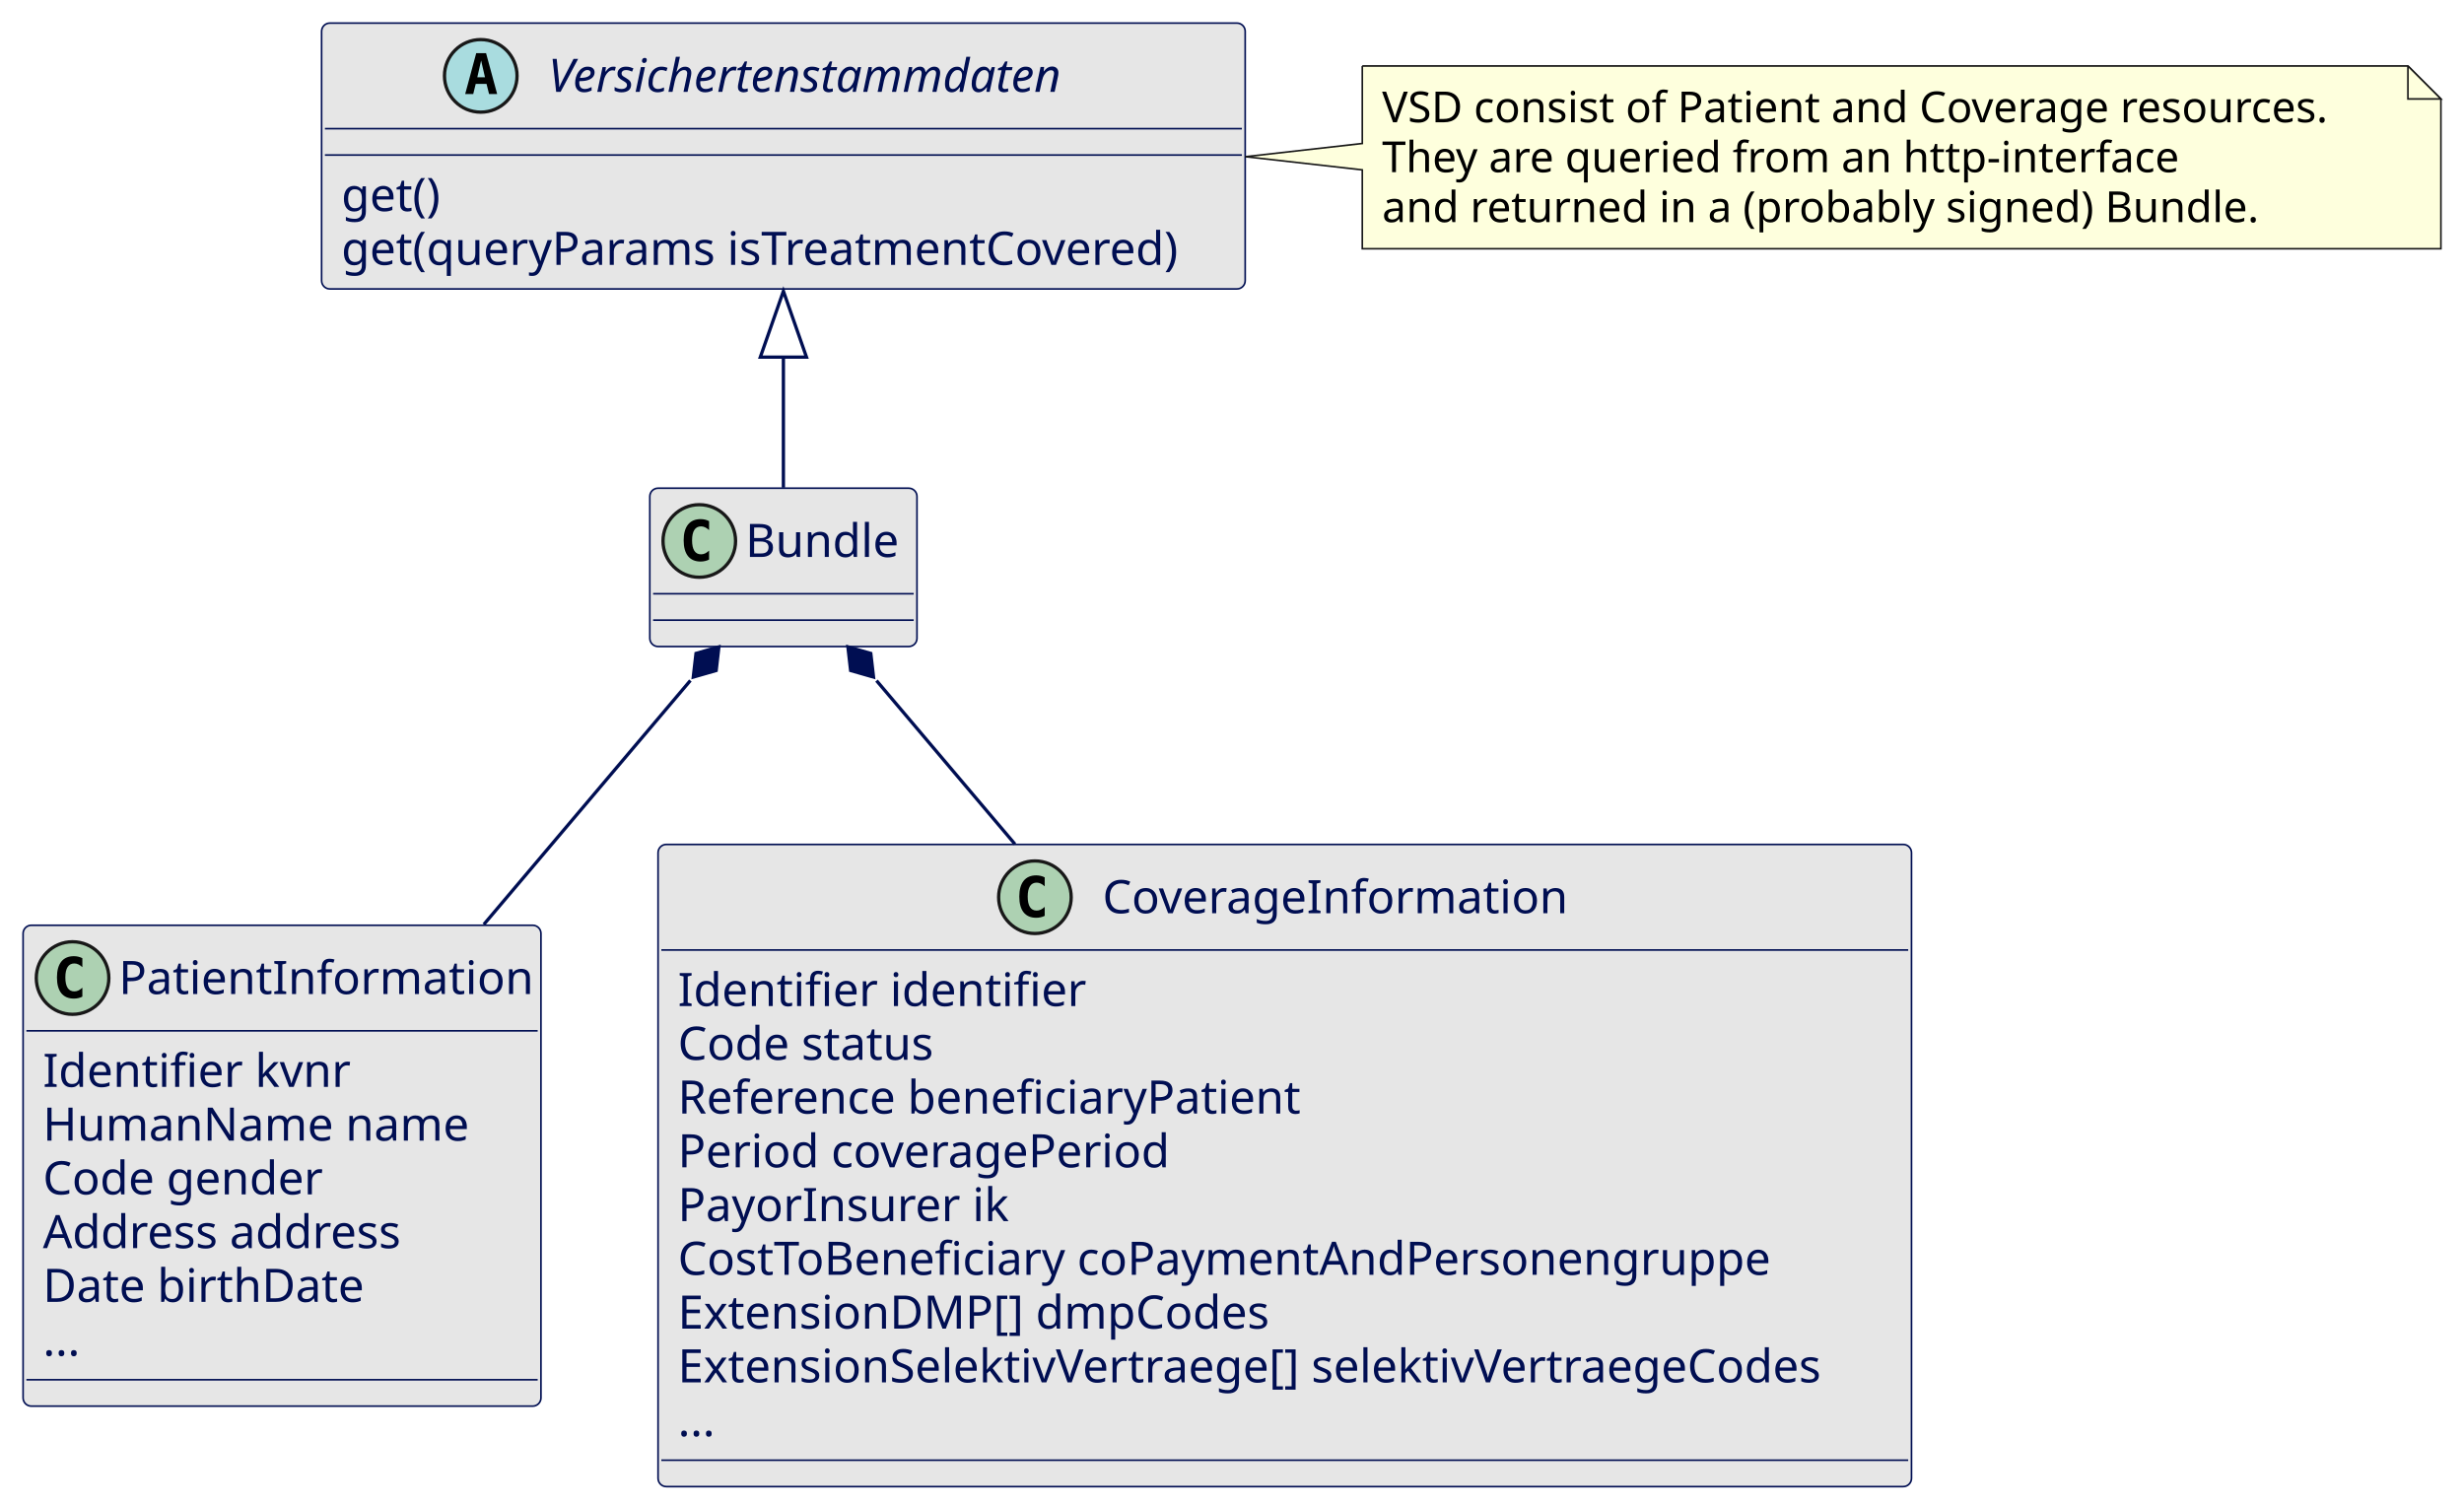
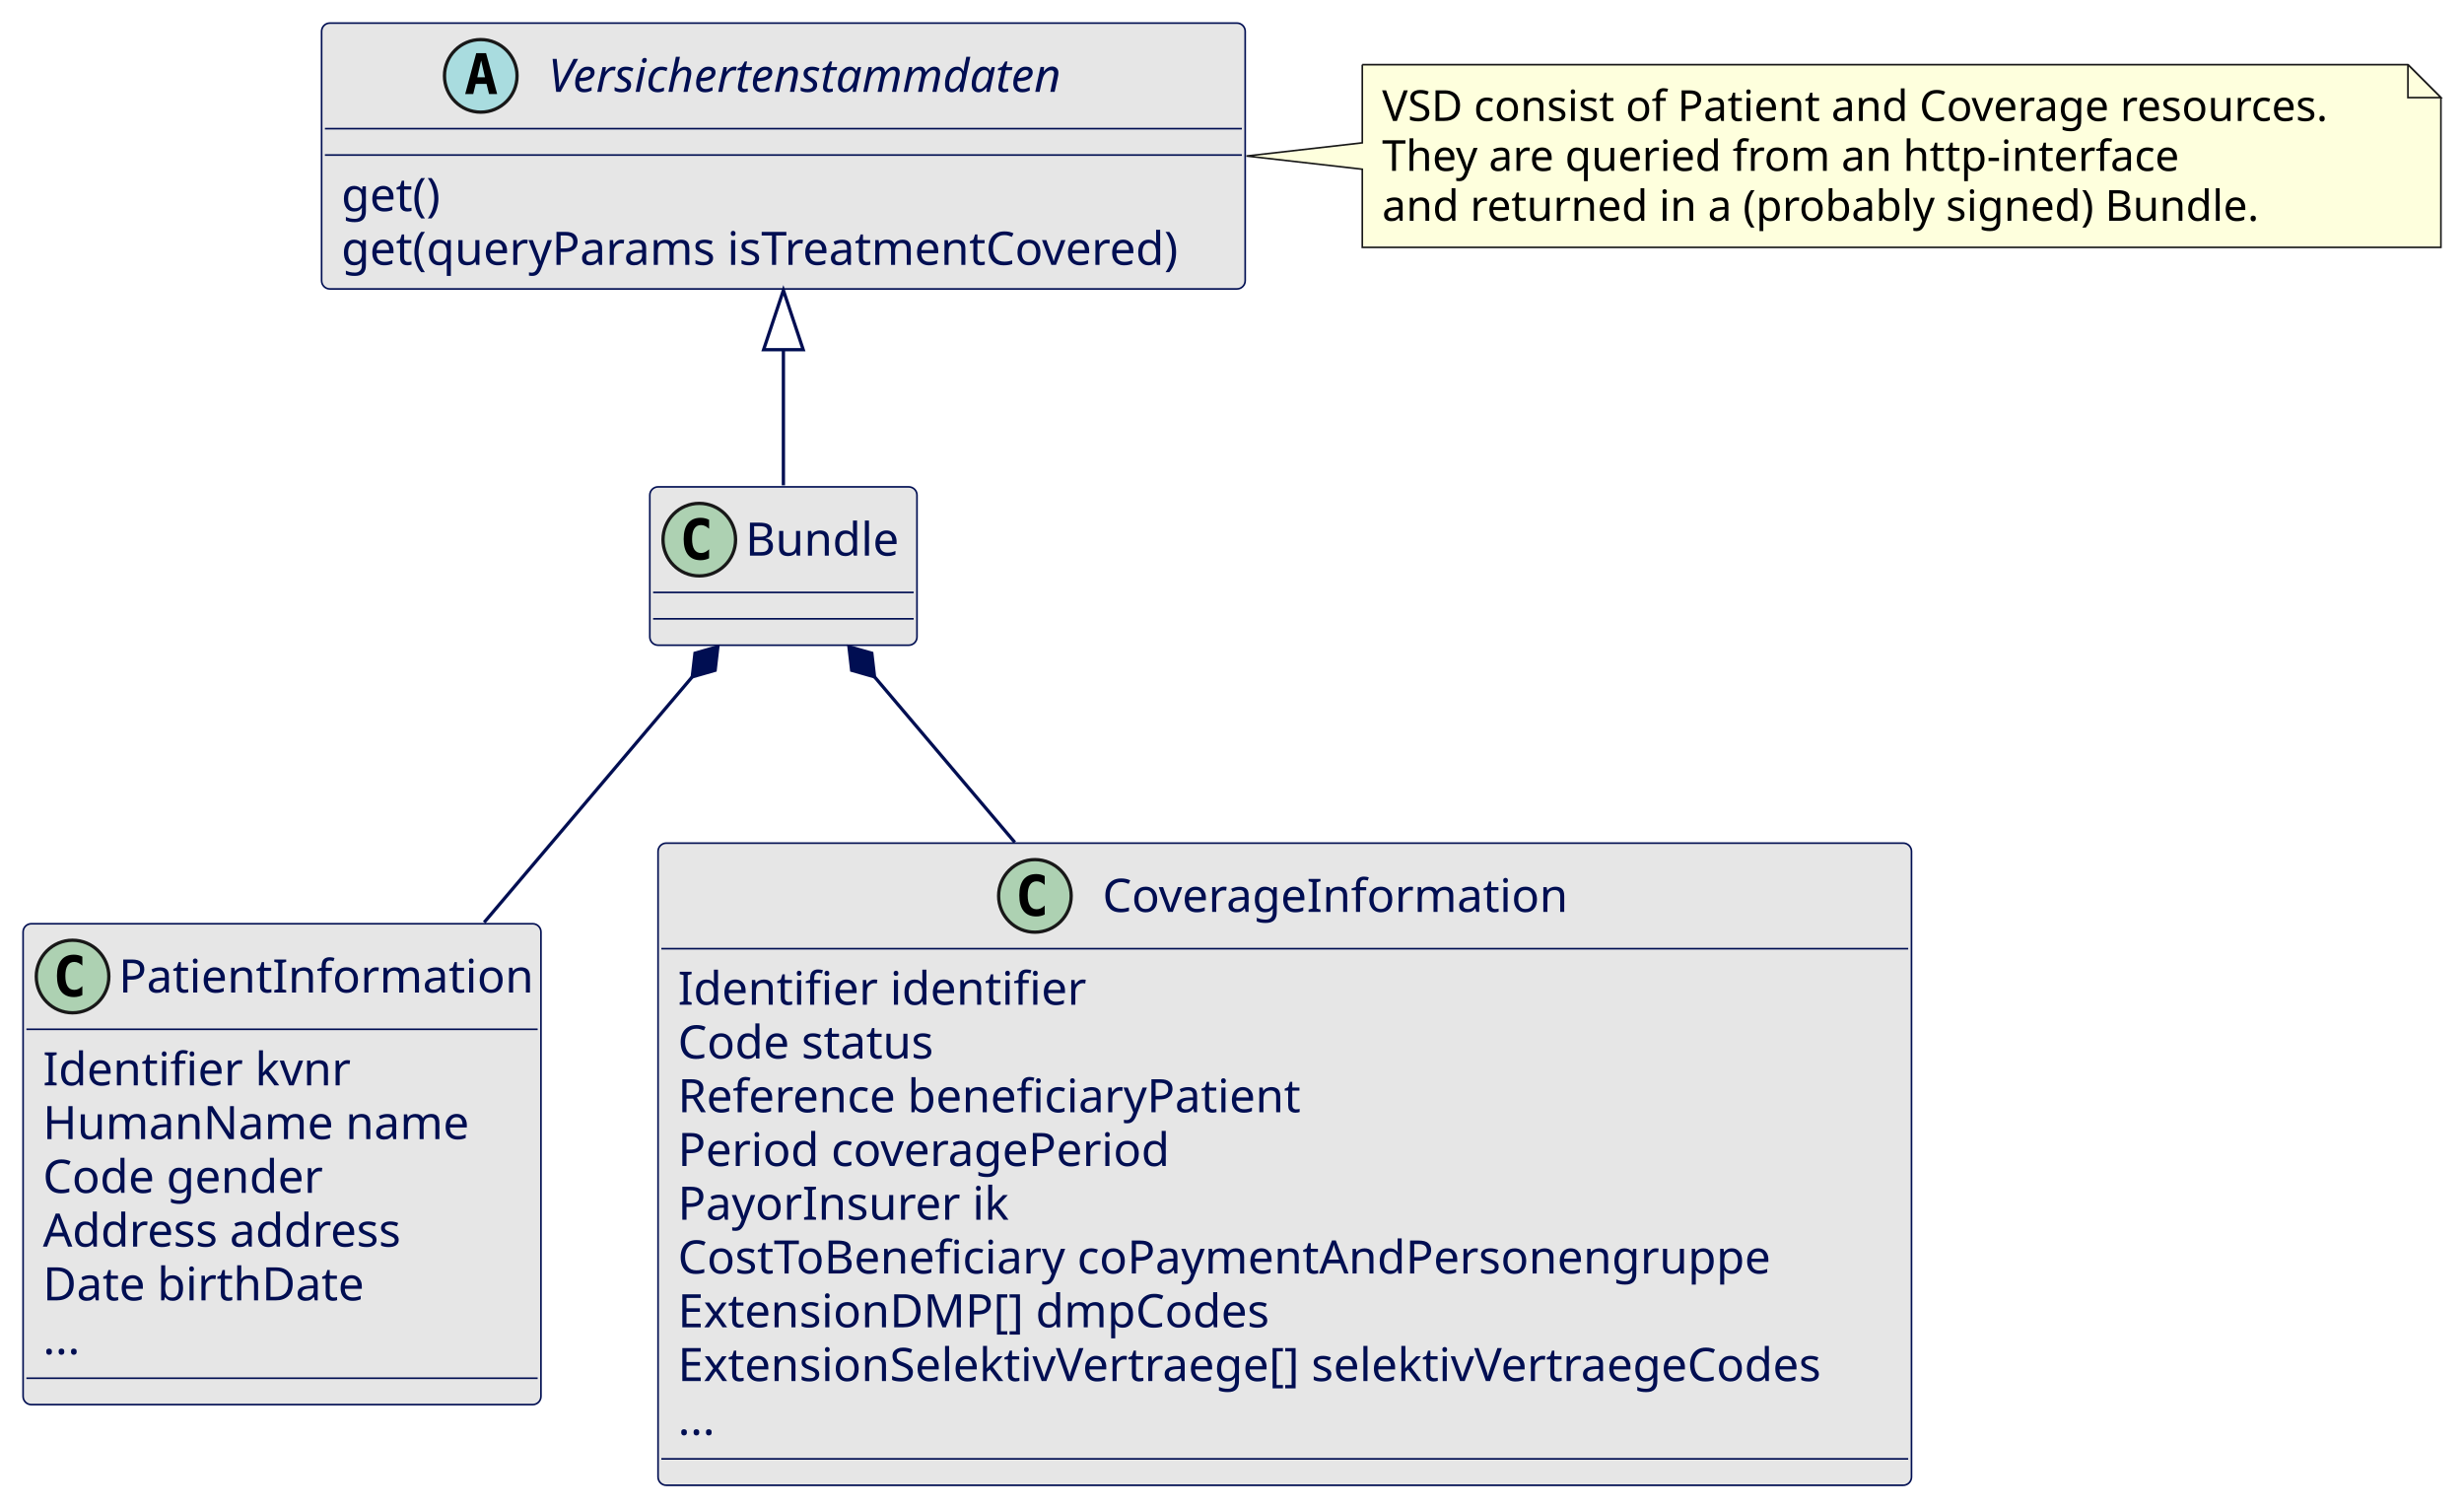
<svg xmlns="http://www.w3.org/2000/svg" contentStyleType="text/css" height="457px" preserveAspectRatio="none" style="width:747px;height:457px;background:#FFFFFF;" version="1.1" viewBox="0 0 747 457" width="747px" zoomAndPan="magnify">
  <defs />
  <g>
    <g id="elem_Versichertenstammdaten">
      <rect codeLine="10" fill="#E6E6E6" height="80.594" id="Versichertenstammdaten" rx="2.5" ry="2.5" style="stroke:#000E52;stroke-width:0.5;" width="280" x="97.5" y="7" />
      <ellipse cx="145.75" cy="23" fill="#A9DCDF" rx="11" ry="11" style="stroke:#181818;stroke-width:1.0;" />
      <path d="M145.859,18.344 L144.703,23.422 L147.031,23.422 L145.859,18.344 Z M144.375,16.109 L147.359,16.109 L150.719,28.5 L148.266,28.5 L147.5,25.438 L144.219,25.438 L143.469,28.5 L141.031,28.5 L144.375,16.109 Z " fill="#000000" />
      <text fill="#000E52" font-family="sans-serif" font-size="14" font-style="italic" lengthAdjust="spacing" textLength="175" x="166.25" y="27.847">Versichertenstammdaten</text>
      <line style="stroke:#000E52;stroke-width:0.5;" x1="98.5" x2="376.5" y1="39" y2="39" />
      <line style="stroke:#000E52;stroke-width:0.5;" x1="98.5" x2="376.5" y1="47" y2="47" />
      <text fill="#000E52" font-family="sans-serif" font-size="14" lengthAdjust="spacing" textLength="33" x="103.5" y="63.995">get()</text>
      <text fill="#000E52" font-family="sans-serif" font-size="14" lengthAdjust="spacing" textLength="268" x="103.5" y="80.292">get(queryParams isTreatmentCovered)</text>
    </g>
    <g id="elem_GMN3">
-       <path d="M413,20 L413,43.5 L377.54,47.5 L413,51.5 L413,75.398 A0,0 0 0 0 413,75.398 L740,75.398 A0,0 0 0 0 740,75.398 L740,30 L730,20 L413,20 A0,0 0 0 0 413,20 " fill="#FEFFDD" style="stroke:#181818;stroke-width:0.5;" />
-       <path d="M730,20 L730,30 L740,30 L730,20 " fill="#FEFFDD" style="stroke:#181818;stroke-width:0.5;" />
-       <text fill="#000000" font-family="sans-serif" font-size="13" lengthAdjust="spacing" textLength="306" x="419" y="37.067">VSD consist of Patient and Coverage resources.</text>
-       <text fill="#000000" font-family="sans-serif" font-size="13" lengthAdjust="spacing" textLength="252" x="419" y="52.2">They are queried from an http-interface</text>
-       <text fill="#000000" font-family="sans-serif" font-size="13" lengthAdjust="spacing" textLength="277" x="419" y="67.332">and returned in a (probably signed) Bundle.</text>
+       <path d="M413,19.6 L413,43.3 L377.87,47.3 L413,51.3 L413,74.998 A0,0 0 0 0 413,74.998 L740,74.998 A0,0 0 0 0 740,74.998 L740,29.6 L730,19.6 L413,19.6 A0,0 0 0 0 413,19.6 " fill="#FEFFDD" style="stroke:#181818;stroke-width:0.5;" />
+       <path d="M730,19.6 L730,29.6 L740,29.6 L730,19.6 " fill="#FEFFDD" style="stroke:#181818;stroke-width:0.5;" />
+       <text fill="#000000" font-family="sans-serif" font-size="13" lengthAdjust="spacing" textLength="306" x="419" y="36.667">VSD consist of Patient and Coverage resources.</text>
+       <text fill="#000000" font-family="sans-serif" font-size="13" lengthAdjust="spacing" textLength="252" x="419" y="51.8">They are queried from an http-interface</text>
+       <text fill="#000000" font-family="sans-serif" font-size="13" lengthAdjust="spacing" textLength="277" x="419" y="66.933">and returned in a (probably signed) Bundle.</text>
    </g>
    <g id="elem_Bundle">
-       <rect codeLine="16" fill="#E6E6E6" height="48" id="Bundle" rx="2.5" ry="2.5" style="stroke:#000E52;stroke-width:0.5;" width="81" x="197" y="148" />
-       <ellipse cx="212" cy="164" fill="#ADD1B2" rx="11" ry="11" style="stroke:#181818;stroke-width:1.0;" />
-       <path d="M214.969,169.641 Q214.391,169.938 213.75,170.078 Q213.109,170.234 212.406,170.234 Q209.906,170.234 208.578,168.594 Q207.266,166.938 207.266,163.812 Q207.266,160.688 208.578,159.031 Q209.906,157.375 212.406,157.375 Q213.109,157.375 213.75,157.531 Q214.406,157.688 214.969,157.984 L214.969,160.703 Q214.344,160.125 213.75,159.859 Q213.156,159.578 212.531,159.578 Q211.188,159.578 210.5,160.656 Q209.812,161.719 209.812,163.812 Q209.812,165.906 210.5,166.984 Q211.188,168.047 212.531,168.047 Q213.156,168.047 213.75,167.781 Q214.344,167.5 214.969,166.922 L214.969,169.641 Z " fill="#000000" />
-       <text fill="#000E52" font-family="sans-serif" font-size="14" lengthAdjust="spacing" textLength="49" x="226" y="168.847">Bundle</text>
-       <line style="stroke:#000E52;stroke-width:0.5;" x1="198" x2="277" y1="180" y2="180" />
-       <line style="stroke:#000E52;stroke-width:0.5;" x1="198" x2="277" y1="188" y2="188" />
+       <rect codeLine="16" fill="#E6E6E6" height="48" id="Bundle" rx="2.5" ry="2.5" style="stroke:#000E52;stroke-width:0.5;" width="81" x="197" y="147.6" />
+       <ellipse cx="212" cy="163.6" fill="#ADD1B2" rx="11" ry="11" style="stroke:#181818;stroke-width:1.0;" />
+       <path d="M214.969,169.241 Q214.391,169.537 213.75,169.678 Q213.109,169.834 212.406,169.834 Q209.906,169.834 208.578,168.194 Q207.266,166.537 207.266,163.412 Q207.266,160.287 208.578,158.631 Q209.906,156.975 212.406,156.975 Q213.109,156.975 213.75,157.131 Q214.406,157.287 214.969,157.584 L214.969,160.303 Q214.344,159.725 213.75,159.459 Q213.156,159.178 212.531,159.178 Q211.188,159.178 210.5,160.256 Q209.812,161.319 209.812,163.412 Q209.812,165.506 210.5,166.584 Q211.188,167.647 212.531,167.647 Q213.156,167.647 213.75,167.381 Q214.344,167.1 214.969,166.522 L214.969,169.241 Z " fill="#000000" />
+       <text fill="#000E52" font-family="sans-serif" font-size="14" lengthAdjust="spacing" textLength="49" x="226" y="168.447">Bundle</text>
+       <line style="stroke:#000E52;stroke-width:0.5;" x1="198" x2="277" y1="179.6" y2="179.6" />
+       <line style="stroke:#000E52;stroke-width:0.5;" x1="198" x2="277" y1="187.6" y2="187.6" />
    </g>
    <g id="elem_PatientInformation">
-       <rect codeLine="20" fill="#E6E6E6" height="145.781" id="PatientInformation" rx="2.5" ry="2.5" style="stroke:#000E52;stroke-width:0.5;" width="157" x="7" y="280.5" />
-       <ellipse cx="22" cy="296.5" fill="#ADD1B2" rx="11" ry="11" style="stroke:#181818;stroke-width:1.0;" />
-       <path d="M24.969,302.141 Q24.391,302.438 23.75,302.578 Q23.109,302.734 22.406,302.734 Q19.906,302.734 18.578,301.094 Q17.266,299.438 17.266,296.312 Q17.266,293.188 18.578,291.531 Q19.906,289.875 22.406,289.875 Q23.109,289.875 23.75,290.031 Q24.406,290.188 24.969,290.484 L24.969,293.203 Q24.344,292.625 23.75,292.359 Q23.156,292.078 22.531,292.078 Q21.188,292.078 20.5,293.156 Q19.812,294.219 19.812,296.312 Q19.812,298.406 20.5,299.484 Q21.188,300.547 22.531,300.547 Q23.156,300.547 23.75,300.281 Q24.344,300 24.969,299.422 L24.969,302.141 Z " fill="#000000" />
-       <text fill="#000E52" font-family="sans-serif" font-size="14" lengthAdjust="spacing" textLength="125" x="36" y="301.347">PatientInformation</text>
-       <line style="stroke:#000E52;stroke-width:0.5;" x1="8" x2="163" y1="312.5" y2="312.5" />
-       <text fill="#000E52" font-family="sans-serif" font-size="14" lengthAdjust="spacing" textLength="92" x="13" y="329.495">Identifier kvnr</text>
-       <text fill="#000E52" font-family="sans-serif" font-size="14" lengthAdjust="spacing" textLength="132" x="13" y="345.792">HumanName name</text>
-       <text fill="#000E52" font-family="sans-serif" font-size="14" lengthAdjust="spacing" textLength="91" x="13" y="362.089">Code gender</text>
-       <text fill="#000E52" font-family="sans-serif" font-size="14" lengthAdjust="spacing" textLength="117" x="13" y="378.386">Address address</text>
-       <text fill="#000E52" font-family="sans-serif" font-size="14" lengthAdjust="spacing" textLength="101" x="13" y="394.683">Date birthDate</text>
-       <text fill="#000E52" font-family="sans-serif" font-size="14" lengthAdjust="spacing" textLength="12" x="13" y="410.979">...</text>
-       <line style="stroke:#000E52;stroke-width:0.5;" x1="8" x2="163" y1="418.281" y2="418.281" />
+       <rect codeLine="20" fill="#E6E6E6" height="145.781" id="PatientInformation" rx="2.5" ry="2.5" style="stroke:#000E52;stroke-width:0.5;" width="157" x="7" y="280.04" />
+       <ellipse cx="22" cy="296.04" fill="#ADD1B2" rx="11" ry="11" style="stroke:#181818;stroke-width:1.0;" />
+       <path d="M24.969,301.681 Q24.391,301.978 23.75,302.118 Q23.109,302.274 22.406,302.274 Q19.906,302.274 18.578,300.634 Q17.266,298.978 17.266,295.853 Q17.266,292.728 18.578,291.071 Q19.906,289.415 22.406,289.415 Q23.109,289.415 23.75,289.571 Q24.406,289.728 24.969,290.024 L24.969,292.743 Q24.344,292.165 23.75,291.899 Q23.156,291.618 22.531,291.618 Q21.188,291.618 20.5,292.696 Q19.812,293.759 19.812,295.853 Q19.812,297.946 20.5,299.024 Q21.188,300.087 22.531,300.087 Q23.156,300.087 23.75,299.821 Q24.344,299.54 24.969,298.962 L24.969,301.681 Z " fill="#000000" />
+       <text fill="#000E52" font-family="sans-serif" font-size="14" lengthAdjust="spacing" textLength="125" x="36" y="300.887">PatientInformation</text>
+       <line style="stroke:#000E52;stroke-width:0.5;" x1="8" x2="163" y1="312.04" y2="312.04" />
+       <text fill="#000E52" font-family="sans-serif" font-size="14" lengthAdjust="spacing" textLength="92" x="13" y="329.035">Identifier kvnr</text>
+       <text fill="#000E52" font-family="sans-serif" font-size="14" lengthAdjust="spacing" textLength="132" x="13" y="345.332">HumanName name</text>
+       <text fill="#000E52" font-family="sans-serif" font-size="14" lengthAdjust="spacing" textLength="91" x="13" y="361.629">Code gender</text>
+       <text fill="#000E52" font-family="sans-serif" font-size="14" lengthAdjust="spacing" textLength="117" x="13" y="377.926">Address address</text>
+       <text fill="#000E52" font-family="sans-serif" font-size="14" lengthAdjust="spacing" textLength="101" x="13" y="394.223">Date birthDate</text>
+       <text fill="#000E52" font-family="sans-serif" font-size="14" lengthAdjust="spacing" textLength="12" x="13" y="410.519">...</text>
+       <line style="stroke:#000E52;stroke-width:0.5;" x1="8" x2="163" y1="417.821" y2="417.821" />
    </g>
    <g id="elem_CoverageInformation">
-       <rect codeLine="29" fill="#E6E6E6" height="194.672" id="CoverageInformation" rx="2.5" ry="2.5" style="stroke:#000E52;stroke-width:0.5;" width="380" x="199.5" y="256" />
-       <ellipse cx="313.75" cy="272" fill="#ADD1B2" rx="11" ry="11" style="stroke:#181818;stroke-width:1.0;" />
-       <path d="M316.719,277.641 Q316.141,277.938 315.5,278.078 Q314.859,278.234 314.156,278.234 Q311.656,278.234 310.328,276.594 Q309.016,274.938 309.016,271.812 Q309.016,268.688 310.328,267.031 Q311.656,265.375 314.156,265.375 Q314.859,265.375 315.5,265.531 Q316.156,265.688 316.719,265.984 L316.719,268.703 Q316.094,268.125 315.5,267.859 Q314.906,267.578 314.281,267.578 Q312.938,267.578 312.25,268.656 Q311.562,269.719 311.562,271.812 Q311.562,273.906 312.25,274.984 Q312.938,276.047 314.281,276.047 Q314.906,276.047 315.5,275.781 Q316.094,275.5 316.719,274.922 L316.719,277.641 Z " fill="#000000" />
-       <text fill="#000E52" font-family="sans-serif" font-size="14" lengthAdjust="spacing" textLength="143" x="334.25" y="276.847">CoverageInformation</text>
-       <line style="stroke:#000E52;stroke-width:0.5;" x1="200.5" x2="578.5" y1="288" y2="288" />
-       <text fill="#000E52" font-family="sans-serif" font-size="14" lengthAdjust="spacing" textLength="122" x="205.5" y="304.995">Identifier identifier</text>
-       <text fill="#000E52" font-family="sans-serif" font-size="14" lengthAdjust="spacing" textLength="84" x="205.5" y="321.292">Code status</text>
-       <text fill="#000E52" font-family="sans-serif" font-size="14" lengthAdjust="spacing" textLength="198" x="205.5" y="337.589">Reference beneficiaryPatient</text>
-       <text fill="#000E52" font-family="sans-serif" font-size="14" lengthAdjust="spacing" textLength="156" x="205.5" y="353.886">Period coveragePeriod</text>
-       <text fill="#000E52" font-family="sans-serif" font-size="14" lengthAdjust="spacing" textLength="101" x="205.5" y="370.183">PayorInsurer ik</text>
-       <text fill="#000E52" font-family="sans-serif" font-size="14" lengthAdjust="spacing" textLength="350" x="205.5" y="386.479">CostToBeneficiary coPaymentAndPersonengruppe</text>
-       <text fill="#000E52" font-family="sans-serif" font-size="14" lengthAdjust="spacing" textLength="190" x="205.5" y="402.776">ExtensionDMP[] dmpCodes</text>
-       <text fill="#000E52" font-family="sans-serif" font-size="14" lengthAdjust="spacing" textLength="368" x="205.5" y="419.073">ExtensionSelektivVertraege[] selektivVertraegeCodes</text>
-       <text fill="#000E52" font-family="sans-serif" font-size="14" lengthAdjust="spacing" textLength="12" x="205.5" y="435.37">...</text>
-       <line style="stroke:#000E52;stroke-width:0.5;" x1="200.5" x2="578.5" y1="442.672" y2="442.672" />
+       <rect codeLine="29" fill="#E6E6E6" height="194.672" id="CoverageInformation" rx="2.5" ry="2.5" style="stroke:#000E52;stroke-width:0.5;" width="380" x="199.5" y="255.6" />
+       <ellipse cx="313.75" cy="271.6" fill="#ADD1B2" rx="11" ry="11" style="stroke:#181818;stroke-width:1.0;" />
+       <path d="M316.719,277.241 Q316.141,277.538 315.5,277.678 Q314.859,277.834 314.156,277.834 Q311.656,277.834 310.328,276.194 Q309.016,274.538 309.016,271.413 Q309.016,268.288 310.328,266.631 Q311.656,264.975 314.156,264.975 Q314.859,264.975 315.5,265.131 Q316.156,265.288 316.719,265.584 L316.719,268.303 Q316.094,267.725 315.5,267.459 Q314.906,267.178 314.281,267.178 Q312.938,267.178 312.25,268.256 Q311.562,269.319 311.562,271.413 Q311.562,273.506 312.25,274.584 Q312.938,275.647 314.281,275.647 Q314.906,275.647 315.5,275.381 Q316.094,275.1 316.719,274.522 L316.719,277.241 Z " fill="#000000" />
+       <text fill="#000E52" font-family="sans-serif" font-size="14" lengthAdjust="spacing" textLength="143" x="334.25" y="276.447">CoverageInformation</text>
+       <line style="stroke:#000E52;stroke-width:0.5;" x1="200.5" x2="578.5" y1="287.6" y2="287.6" />
+       <text fill="#000E52" font-family="sans-serif" font-size="14" lengthAdjust="spacing" textLength="122" x="205.5" y="304.595">Identifier identifier</text>
+       <text fill="#000E52" font-family="sans-serif" font-size="14" lengthAdjust="spacing" textLength="84" x="205.5" y="320.892">Code status</text>
+       <text fill="#000E52" font-family="sans-serif" font-size="14" lengthAdjust="spacing" textLength="198" x="205.5" y="337.189">Reference beneficiaryPatient</text>
+       <text fill="#000E52" font-family="sans-serif" font-size="14" lengthAdjust="spacing" textLength="156" x="205.5" y="353.486">Period coveragePeriod</text>
+       <text fill="#000E52" font-family="sans-serif" font-size="14" lengthAdjust="spacing" textLength="101" x="205.5" y="369.783">PayorInsurer ik</text>
+       <text fill="#000E52" font-family="sans-serif" font-size="14" lengthAdjust="spacing" textLength="350" x="205.5" y="386.079">CostToBeneficiary coPaymentAndPersonengruppe</text>
+       <text fill="#000E52" font-family="sans-serif" font-size="14" lengthAdjust="spacing" textLength="190" x="205.5" y="402.376">ExtensionDMP[] dmpCodes</text>
+       <text fill="#000E52" font-family="sans-serif" font-size="14" lengthAdjust="spacing" textLength="368" x="205.5" y="418.673">ExtensionSelektivVertraege[] selektivVertraegeCodes</text>
+       <text fill="#000E52" font-family="sans-serif" font-size="14" lengthAdjust="spacing" textLength="12" x="205.5" y="434.97">...</text>
+       <line style="stroke:#000E52;stroke-width:0.5;" x1="200.5" x2="578.5" y1="442.272" y2="442.272" />
    </g>
    <g id="link_Versichertenstammdaten_Bundle">
-       <path codeLine="41" d="M237.5,108.42 C237.5,122.45 237.5,136.57 237.5,147.84 " fill="none" id="Versichertenstammdaten-backto-Bundle" style="stroke:#000E52;stroke-width:1.0;" />
-       <polygon fill="none" points="230.5,108.27,237.5,88.27,244.5,108.27,230.5,108.27" style="stroke:#000E52;stroke-width:1.0;" />
+       <path codeLine="41" d="M237.5,106.01 C237.5,125.54 237.5,130.41 237.5,147.12 " fill="none" id="Versichertenstammdaten-backto-Bundle" style="stroke:#000E52;stroke-width:1.0;" />
+       <polygon fill="none" points="237.5,88.01,231.5,106.01,243.5,106.01,237.5,88.01" style="stroke:#000E52;stroke-width:1.0;" />
    </g>
    <g id="link_Bundle_PatientInformation">
-       <path codeLine="42" d="M209.3,206.3 C191.71,227.08 168.36,254.65 146.68,280.25 " fill="none" id="Bundle-backto-PatientInformation" style="stroke:#000E52;stroke-width:1.0;" />
-       <polygon fill="#000E52" points="217.94,196.1,211.01,198.092,210.183,205.256,217.113,203.264,217.94,196.1" style="stroke:#000E52;stroke-width:1.0;" />
+       <path codeLine="42" d="M209.871,205.194 C191.841,226.464 172.06,249.81 146.78,279.64 " fill="none" id="Bundle-backto-PatientInformation" style="stroke:#000E52;stroke-width:1.0;" />
+       <polygon fill="#000E52" points="217.63,196.04,210.699,198.03,209.871,205.194,216.802,203.203,217.63,196.04" style="stroke:#000E52;stroke-width:1.0;" />
    </g>
    <g id="link_Bundle_CoverageInformation">
-       <path codeLine="43" d="M265.73,206.34 C277.81,220.6 292.59,238.06 307.69,255.89 " fill="none" id="Bundle-backto-CoverageInformation" style="stroke:#000E52;stroke-width:1.0;" />
-       <polygon fill="#000E52" points="257.06,196.1,257.887,203.264,264.817,205.256,263.99,198.092,257.06,196.1" style="stroke:#000E52;stroke-width:1.0;" />
+       <path codeLine="43" d="M265.13,205.193 C278.33,220.763 288.87,233.2 307.65,255.36 " fill="none" id="Bundle-backto-CoverageInformation" style="stroke:#000E52;stroke-width:1.0;" />
+       <polygon fill="#000E52" points="257.37,196.04,258.199,203.203,265.13,205.193,264.301,198.03,257.37,196.04" style="stroke:#000E52;stroke-width:1.0;" />
    </g>
  </g>
</svg>
